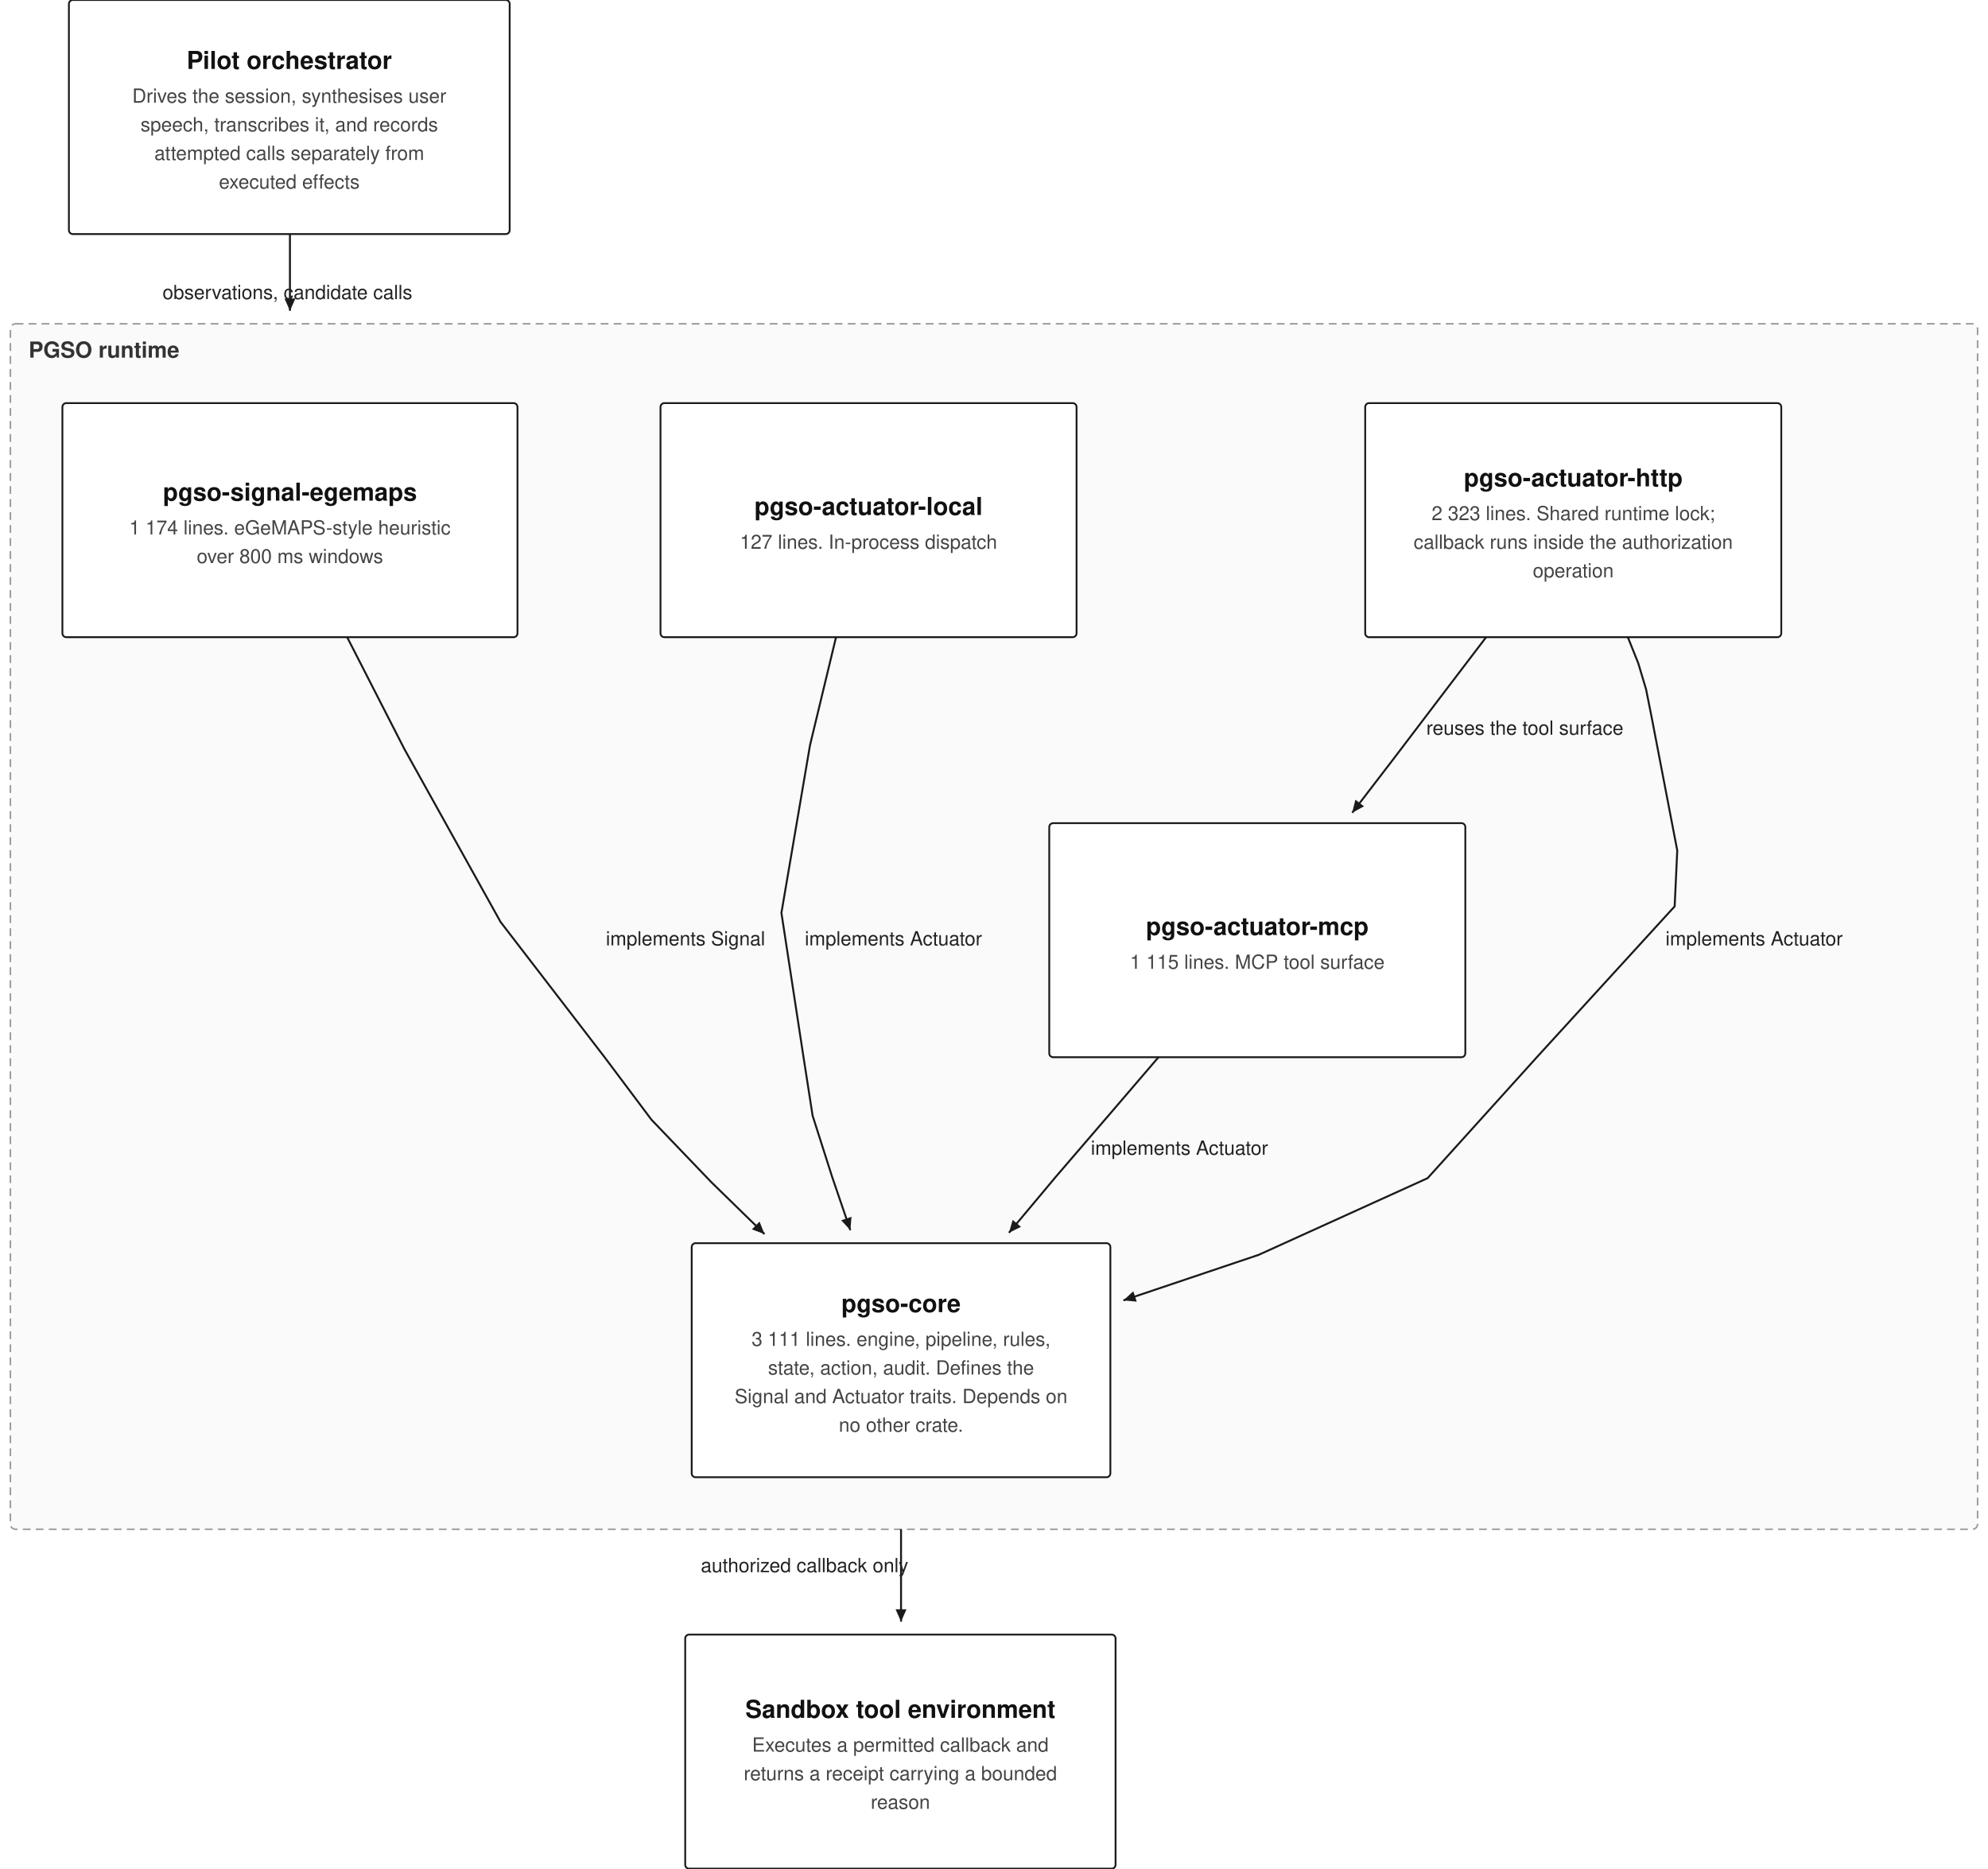
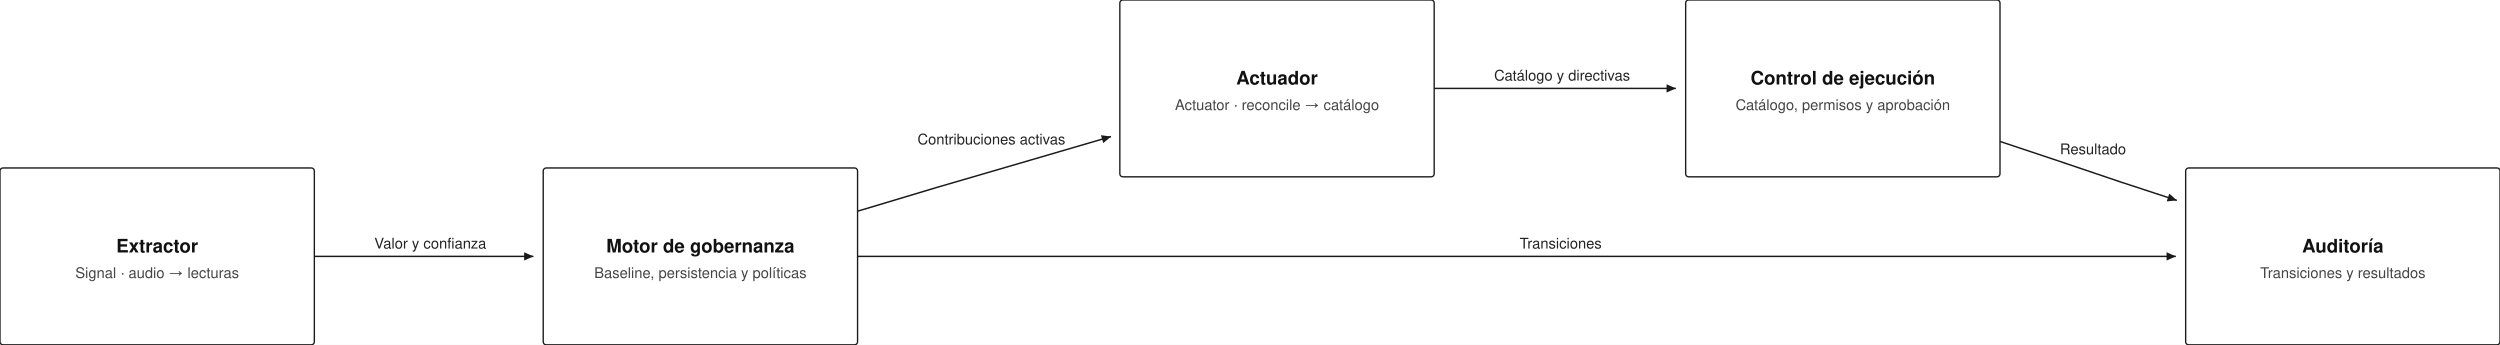
- <svg xmlns="http://www.w3.org/2000/svg" viewBox="0 0 1529 1437" width="1529" height="1437" font-family="Helvetica, Arial, sans-serif">
+ <svg xmlns="http://www.w3.org/2000/svg" viewBox="0 0 2545 351" width="2545" height="351" font-family="Helvetica, Arial, sans-serif">
  <rect width="100%" height="100%" fill="white" />
  <defs>
    <marker id="a" viewBox="0 0 10 10" refX="9" refY="5" markerWidth="7" markerHeight="7" orient="auto-start-reverse">
      <path d="M0,1 L9,5 L0,9 z" fill="#1a1a1a" />
    </marker>
  </defs>
-   <rect x="53" y="0" width="339" height="180" rx="3" fill="white" stroke="#1a1a1a" stroke-width="1.4" />
-   <text x="222.5" y="53.0" font-size="19" font-weight="bold" text-anchor="middle" fill="#111">Pilot orchestrator</text>
-   <text x="222.5" y="79.0" font-size="15" text-anchor="middle" fill="#444">Drives the session, synthesises user</text>
-   <text x="222.5" y="101.0" font-size="15" text-anchor="middle" fill="#444">speech, transcribes it, and records</text>
-   <text x="222.5" y="123.0" font-size="15" text-anchor="middle" fill="#444">attempted calls separately from</text>
-   <text x="222.5" y="145.0" font-size="15" text-anchor="middle" fill="#444">executed effects</text>
-   <rect x="8" y="249" width="1513" height="927" rx="4" fill="#FAFAFA" stroke="#9a9a9a" stroke-width="1.2" stroke-dasharray="6 4" />
-   <text x="22" y="275" font-size="17" font-weight="bold" fill="#333">PGSO runtime</text>
-   <rect x="527" y="1257" width="331" height="180" rx="3" fill="white" stroke="#1a1a1a" stroke-width="1.4" />
-   <text x="692.5" y="1321.0" font-size="19" font-weight="bold" text-anchor="middle" fill="#111">Sandbox tool environment</text>
-   <text x="692.5" y="1347.0" font-size="15" text-anchor="middle" fill="#444">Executes a permitted callback and</text>
-   <text x="692.5" y="1369.0" font-size="15" text-anchor="middle" fill="#444">returns a receipt carrying a bounded</text>
-   <text x="692.5" y="1391.0" font-size="15" text-anchor="middle" fill="#444">reason</text>
-   <rect x="48" y="310" width="350" height="180" rx="3" fill="white" stroke="#1a1a1a" stroke-width="1.4" />
-   <text x="223.0" y="385.0" font-size="19" font-weight="bold" text-anchor="middle" fill="#111">pgso-signal-egemaps</text>
-   <text x="223.0" y="411.0" font-size="15" text-anchor="middle" fill="#444">1 174 lines. eGeMAPS-style heuristic</text>
-   <text x="223.0" y="433.0" font-size="15" text-anchor="middle" fill="#444">over 800 ms windows</text>
-   <rect x="508" y="310" width="320" height="180" rx="3" fill="white" stroke="#1a1a1a" stroke-width="1.4" />
-   <text x="668.0" y="396.0" font-size="19" font-weight="bold" text-anchor="middle" fill="#111">pgso-actuator-local</text>
-   <text x="668.0" y="422.0" font-size="15" text-anchor="middle" fill="#444">127 lines. In-process dispatch</text>
-   <rect x="1050" y="310" width="320" height="180" rx="3" fill="white" stroke="#1a1a1a" stroke-width="1.4" />
-   <text x="1210.0" y="374.0" font-size="19" font-weight="bold" text-anchor="middle" fill="#111">pgso-actuator-http</text>
-   <text x="1210.0" y="400.0" font-size="15" text-anchor="middle" fill="#444">2 323 lines. Shared runtime lock;</text>
-   <text x="1210.0" y="422.0" font-size="15" text-anchor="middle" fill="#444">callback runs inside the authorization</text>
-   <text x="1210.0" y="444.0" font-size="15" text-anchor="middle" fill="#444">operation</text>
-   <rect x="807" y="633" width="320" height="180" rx="3" fill="white" stroke="#1a1a1a" stroke-width="1.4" />
-   <text x="967.0" y="719.0" font-size="19" font-weight="bold" text-anchor="middle" fill="#111">pgso-actuator-mcp</text>
-   <text x="967.0" y="745.0" font-size="15" text-anchor="middle" fill="#444">1 115 lines. MCP tool surface</text>
-   <rect x="532" y="956" width="322" height="180" rx="3" fill="white" stroke="#1a1a1a" stroke-width="1.4" />
-   <text x="693.0" y="1009.0" font-size="19" font-weight="bold" text-anchor="middle" fill="#111">pgso-core</text>
-   <text x="693.0" y="1035.0" font-size="15" text-anchor="middle" fill="#444">3 111 lines. engine, pipeline, rules,</text>
-   <text x="693.0" y="1057.0" font-size="15" text-anchor="middle" fill="#444">state, action, audit. Defines the</text>
-   <text x="693.0" y="1079.0" font-size="15" text-anchor="middle" fill="#444">Signal and Actuator traits. Depends on</text>
-   <text x="693.0" y="1101.0" font-size="15" text-anchor="middle" fill="#444">no other crate.</text>
-   <path d="M 267,490 L 311,576 L 385,709 L 465,813 L 501,861 L 547,909 L 588,949" fill="none" stroke="#1a1a1a" stroke-width="1.5" marker-end="url(#a)" />
-   <text x="466" y="727" font-size="15" fill="#222">implements Signal</text>
-   <path d="M 643,490 L 623,573 L 601,702 L 618,813 L 625,858 L 640,905 L 654,946" fill="none" stroke="#1a1a1a" stroke-width="1.5" marker-end="url(#a)" />
-   <text x="619" y="727" font-size="15" fill="#222">implements Actuator</text>
-   <path d="M 891,813 L 855,855 L 812,905 L 776,948" fill="none" stroke="#1a1a1a" stroke-width="1.5" marker-end="url(#a)" />
-   <text x="839" y="888" font-size="15" fill="#222">implements Actuator</text>
-   <path d="M 1252,490 L 1260,510 L 1266,530 L 1270,550 L 1290,654 L 1288,697 L 1182,813 L 1098,906 L 968,965 L 864,1000" fill="none" stroke="#1a1a1a" stroke-width="1.5" marker-end="url(#a)" />
-   <text x="1281" y="727" font-size="15" fill="#222">implements Actuator</text>
-   <path d="M 1143,490 L 1111,532 L 1073,582 L 1040,625" fill="none" stroke="#1a1a1a" stroke-width="1.5" marker-end="url(#a)" />
-   <text x="1097" y="565" font-size="15" fill="#222">reuses the tool surface</text>
-   <path d="M 223,180 L 223,198 L 223,218 L 223,239" fill="none" stroke="#1a1a1a" stroke-width="1.5" marker-end="url(#a)" />
-   <text x="125" y="230" font-size="15" fill="#222">observations, candidate calls</text>
-   <path d="M 693,1176 L 693,1199 L 693,1224 L 693,1247" fill="none" stroke="#1a1a1a" stroke-width="1.5" marker-end="url(#a)" />
-   <text x="539" y="1209" font-size="15" fill="#222">authorized callback only</text>
+   <rect x="0" y="171" width="320" height="180" rx="3" fill="white" stroke="#1a1a1a" stroke-width="1.4" />
+   <text x="160.0" y="257.0" font-size="19" font-weight="bold" text-anchor="middle" fill="#111">Extractor</text>
+   <text x="160.0" y="283.0" font-size="15" text-anchor="middle" fill="#444">Signal · audio → lecturas</text>
+   <rect x="553" y="171" width="320" height="180" rx="3" fill="white" stroke="#1a1a1a" stroke-width="1.4" />
+   <text x="713.0" y="257.0" font-size="19" font-weight="bold" text-anchor="middle" fill="#111">Motor de gobernanza</text>
+   <text x="713.0" y="283.0" font-size="15" text-anchor="middle" fill="#444">Baseline, persistencia y políticas</text>
+   <rect x="1140" y="0" width="320" height="180" rx="3" fill="white" stroke="#1a1a1a" stroke-width="1.4" />
+   <text x="1300.0" y="86.0" font-size="19" font-weight="bold" text-anchor="middle" fill="#111">Actuador</text>
+   <text x="1300.0" y="112.0" font-size="15" text-anchor="middle" fill="#444">Actuator · reconcile → catálogo</text>
+   <rect x="1716" y="0" width="320" height="180" rx="3" fill="white" stroke="#1a1a1a" stroke-width="1.4" />
+   <text x="1876.0" y="86.0" font-size="19" font-weight="bold" text-anchor="middle" fill="#111">Control de ejecución</text>
+   <text x="1876.0" y="112.0" font-size="15" text-anchor="middle" fill="#444">Catálogo, permisos y aprobación</text>
+   <rect x="2225" y="171" width="320" height="180" rx="3" fill="white" stroke="#1a1a1a" stroke-width="1.4" />
+   <text x="2385.0" y="257.0" font-size="19" font-weight="bold" text-anchor="middle" fill="#111">Auditoría</text>
+   <text x="2385.0" y="283.0" font-size="15" text-anchor="middle" fill="#444">Transiciones y resultados</text>
+   <path d="M 320,261 L 390,261 L 472,261 L 543,261" fill="none" stroke="#1a1a1a" stroke-width="1.5" marker-end="url(#a)" />
+   <text x="381" y="253" font-size="15" fill="#222">Valor y confianza</text>
+   <path d="M 873,215 L 953,191 L 1049,163 L 1131,139" fill="none" stroke="#1a1a1a" stroke-width="1.5" marker-end="url(#a)" />
+   <text x="934" y="147" font-size="15" fill="#222">Contribuciones activas</text>
+   <path d="M 1460,90 L 1537,90 L 1628,90 L 1706,90" fill="none" stroke="#1a1a1a" stroke-width="1.5" marker-end="url(#a)" />
+   <text x="1521" y="82" font-size="15" fill="#222">Catálogo y directivas</text>
+   <path d="M 873,261 L 1189,261 L 1891,261 L 2215,261" fill="none" stroke="#1a1a1a" stroke-width="1.5" marker-end="url(#a)" />
+   <text x="1547" y="253" font-size="15" fill="#222">Transiciones</text>
+   <path d="M 2036,144 L 2093,163 L 2158,185 L 2216,204" fill="none" stroke="#1a1a1a" stroke-width="1.5" marker-end="url(#a)" />
+   <text x="2097" y="157" font-size="15" fill="#222">Resultado</text>
</svg>
